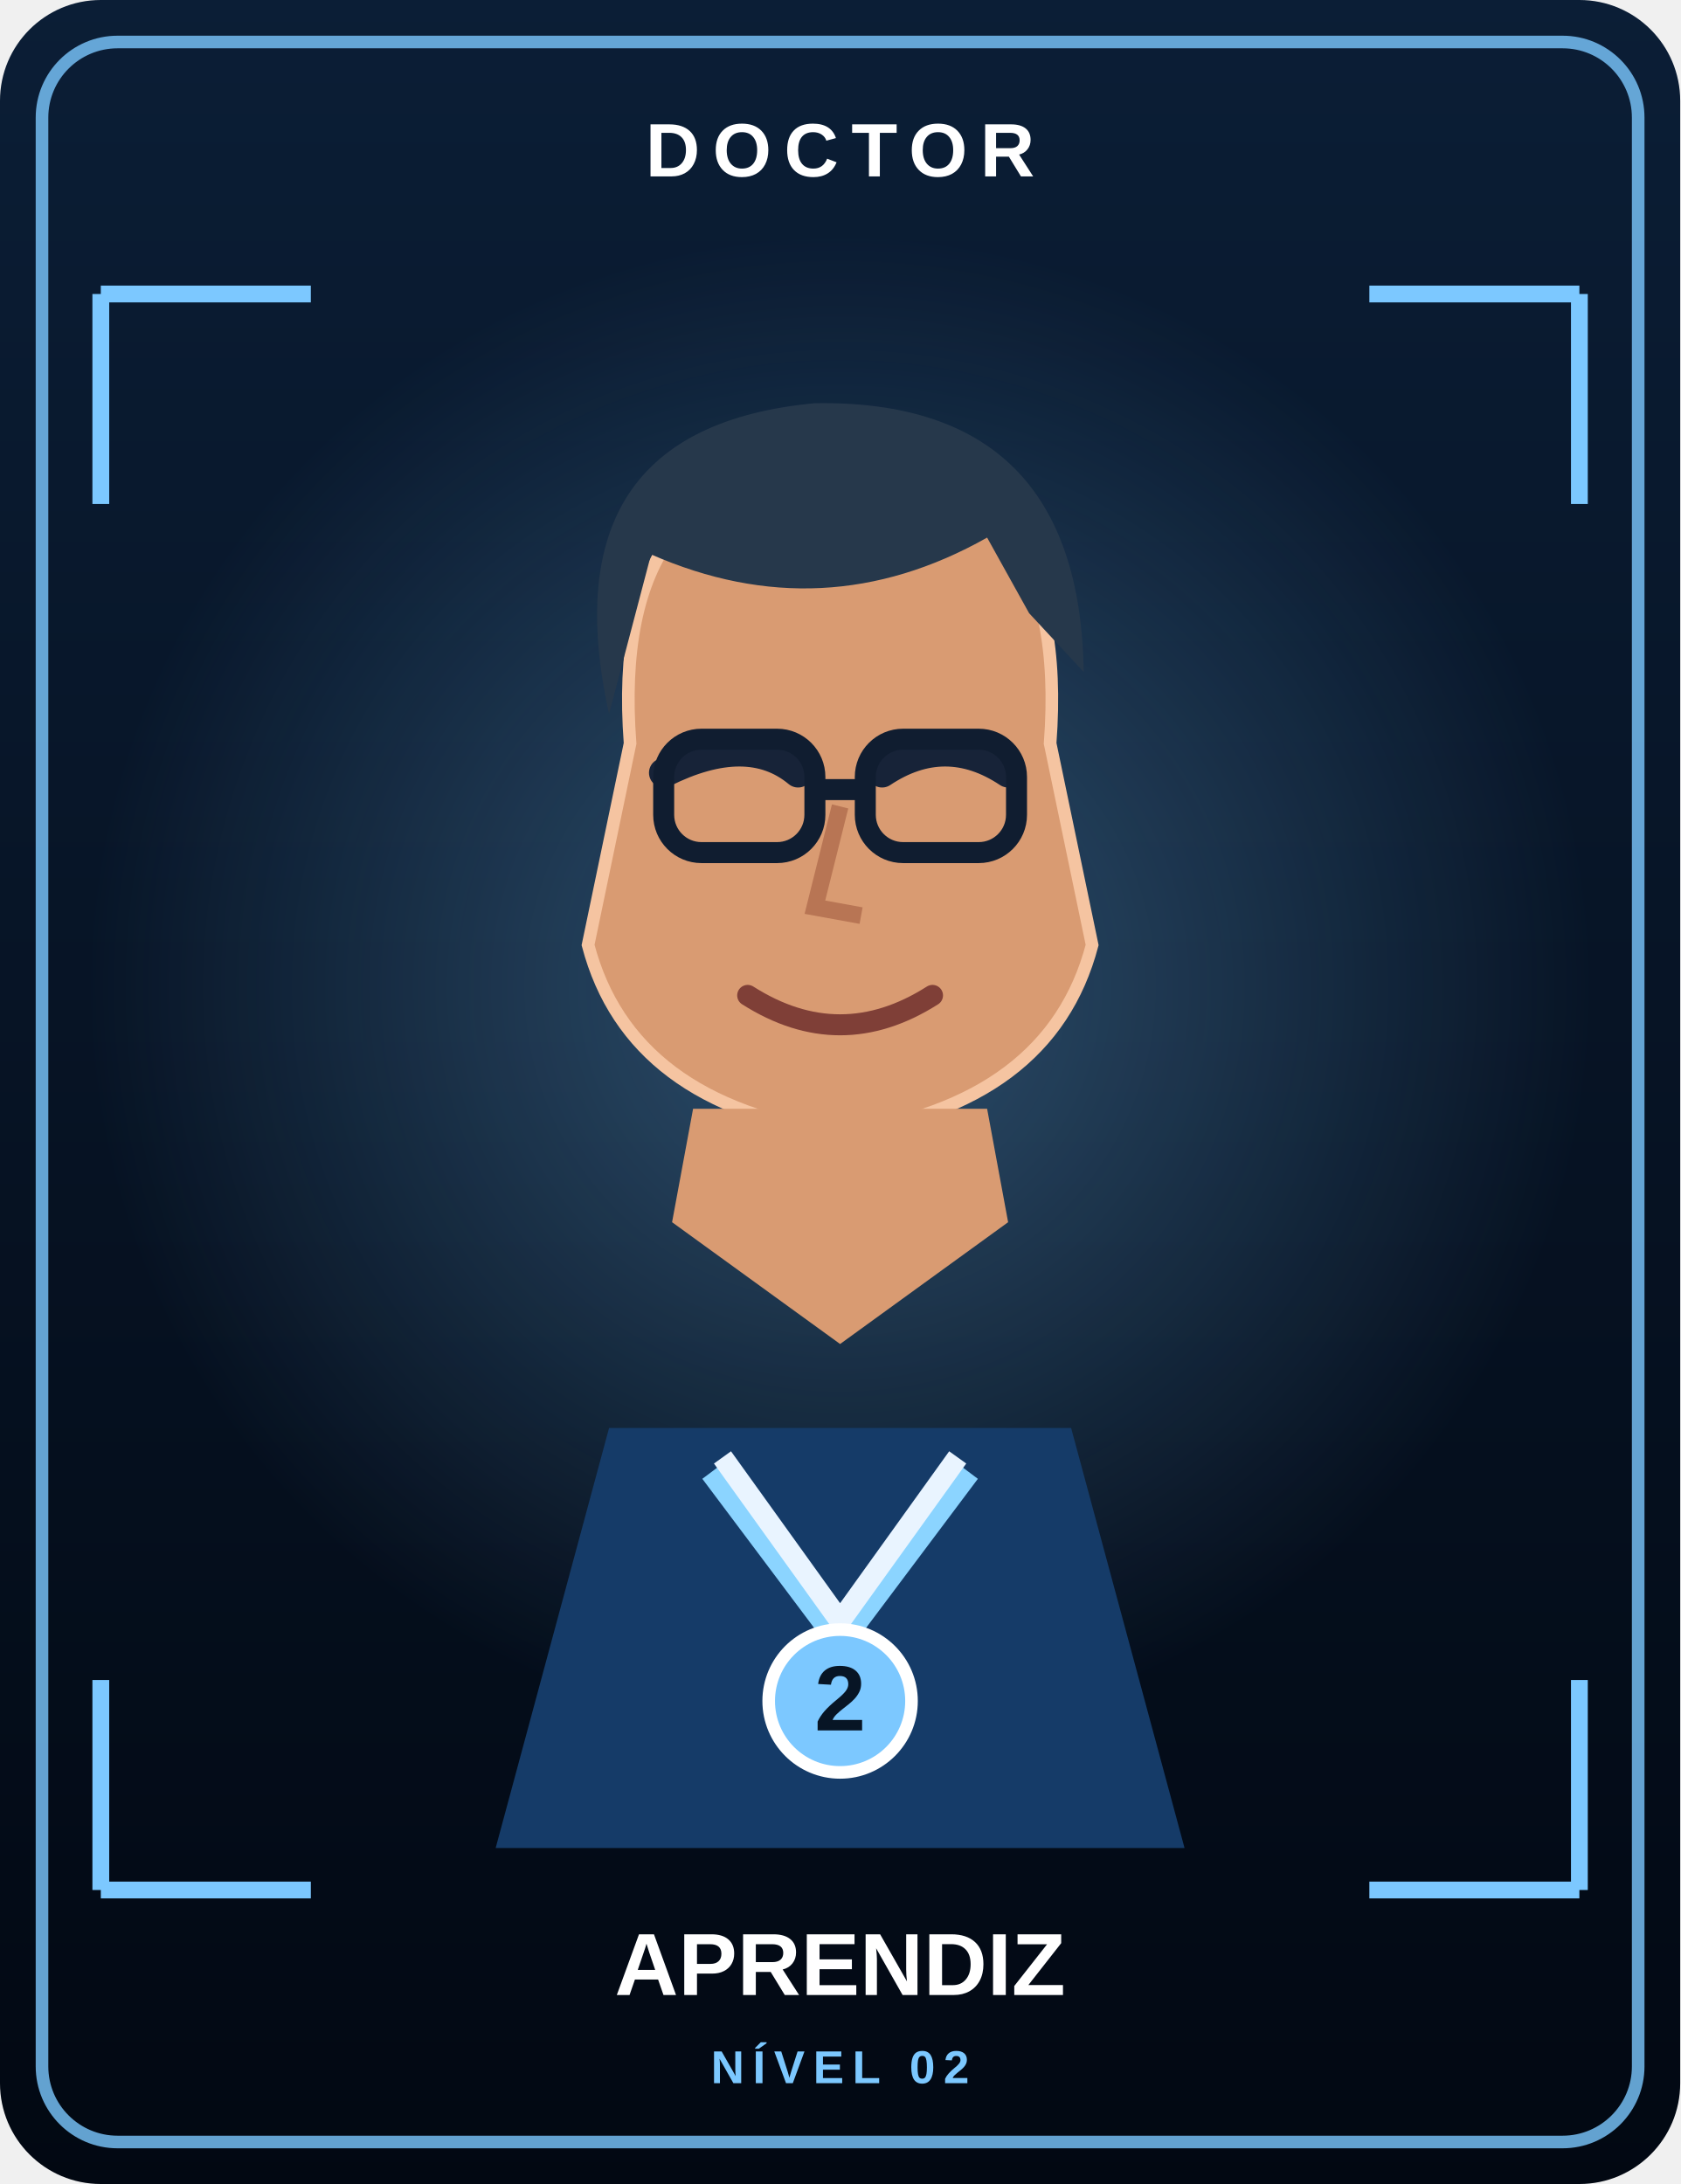
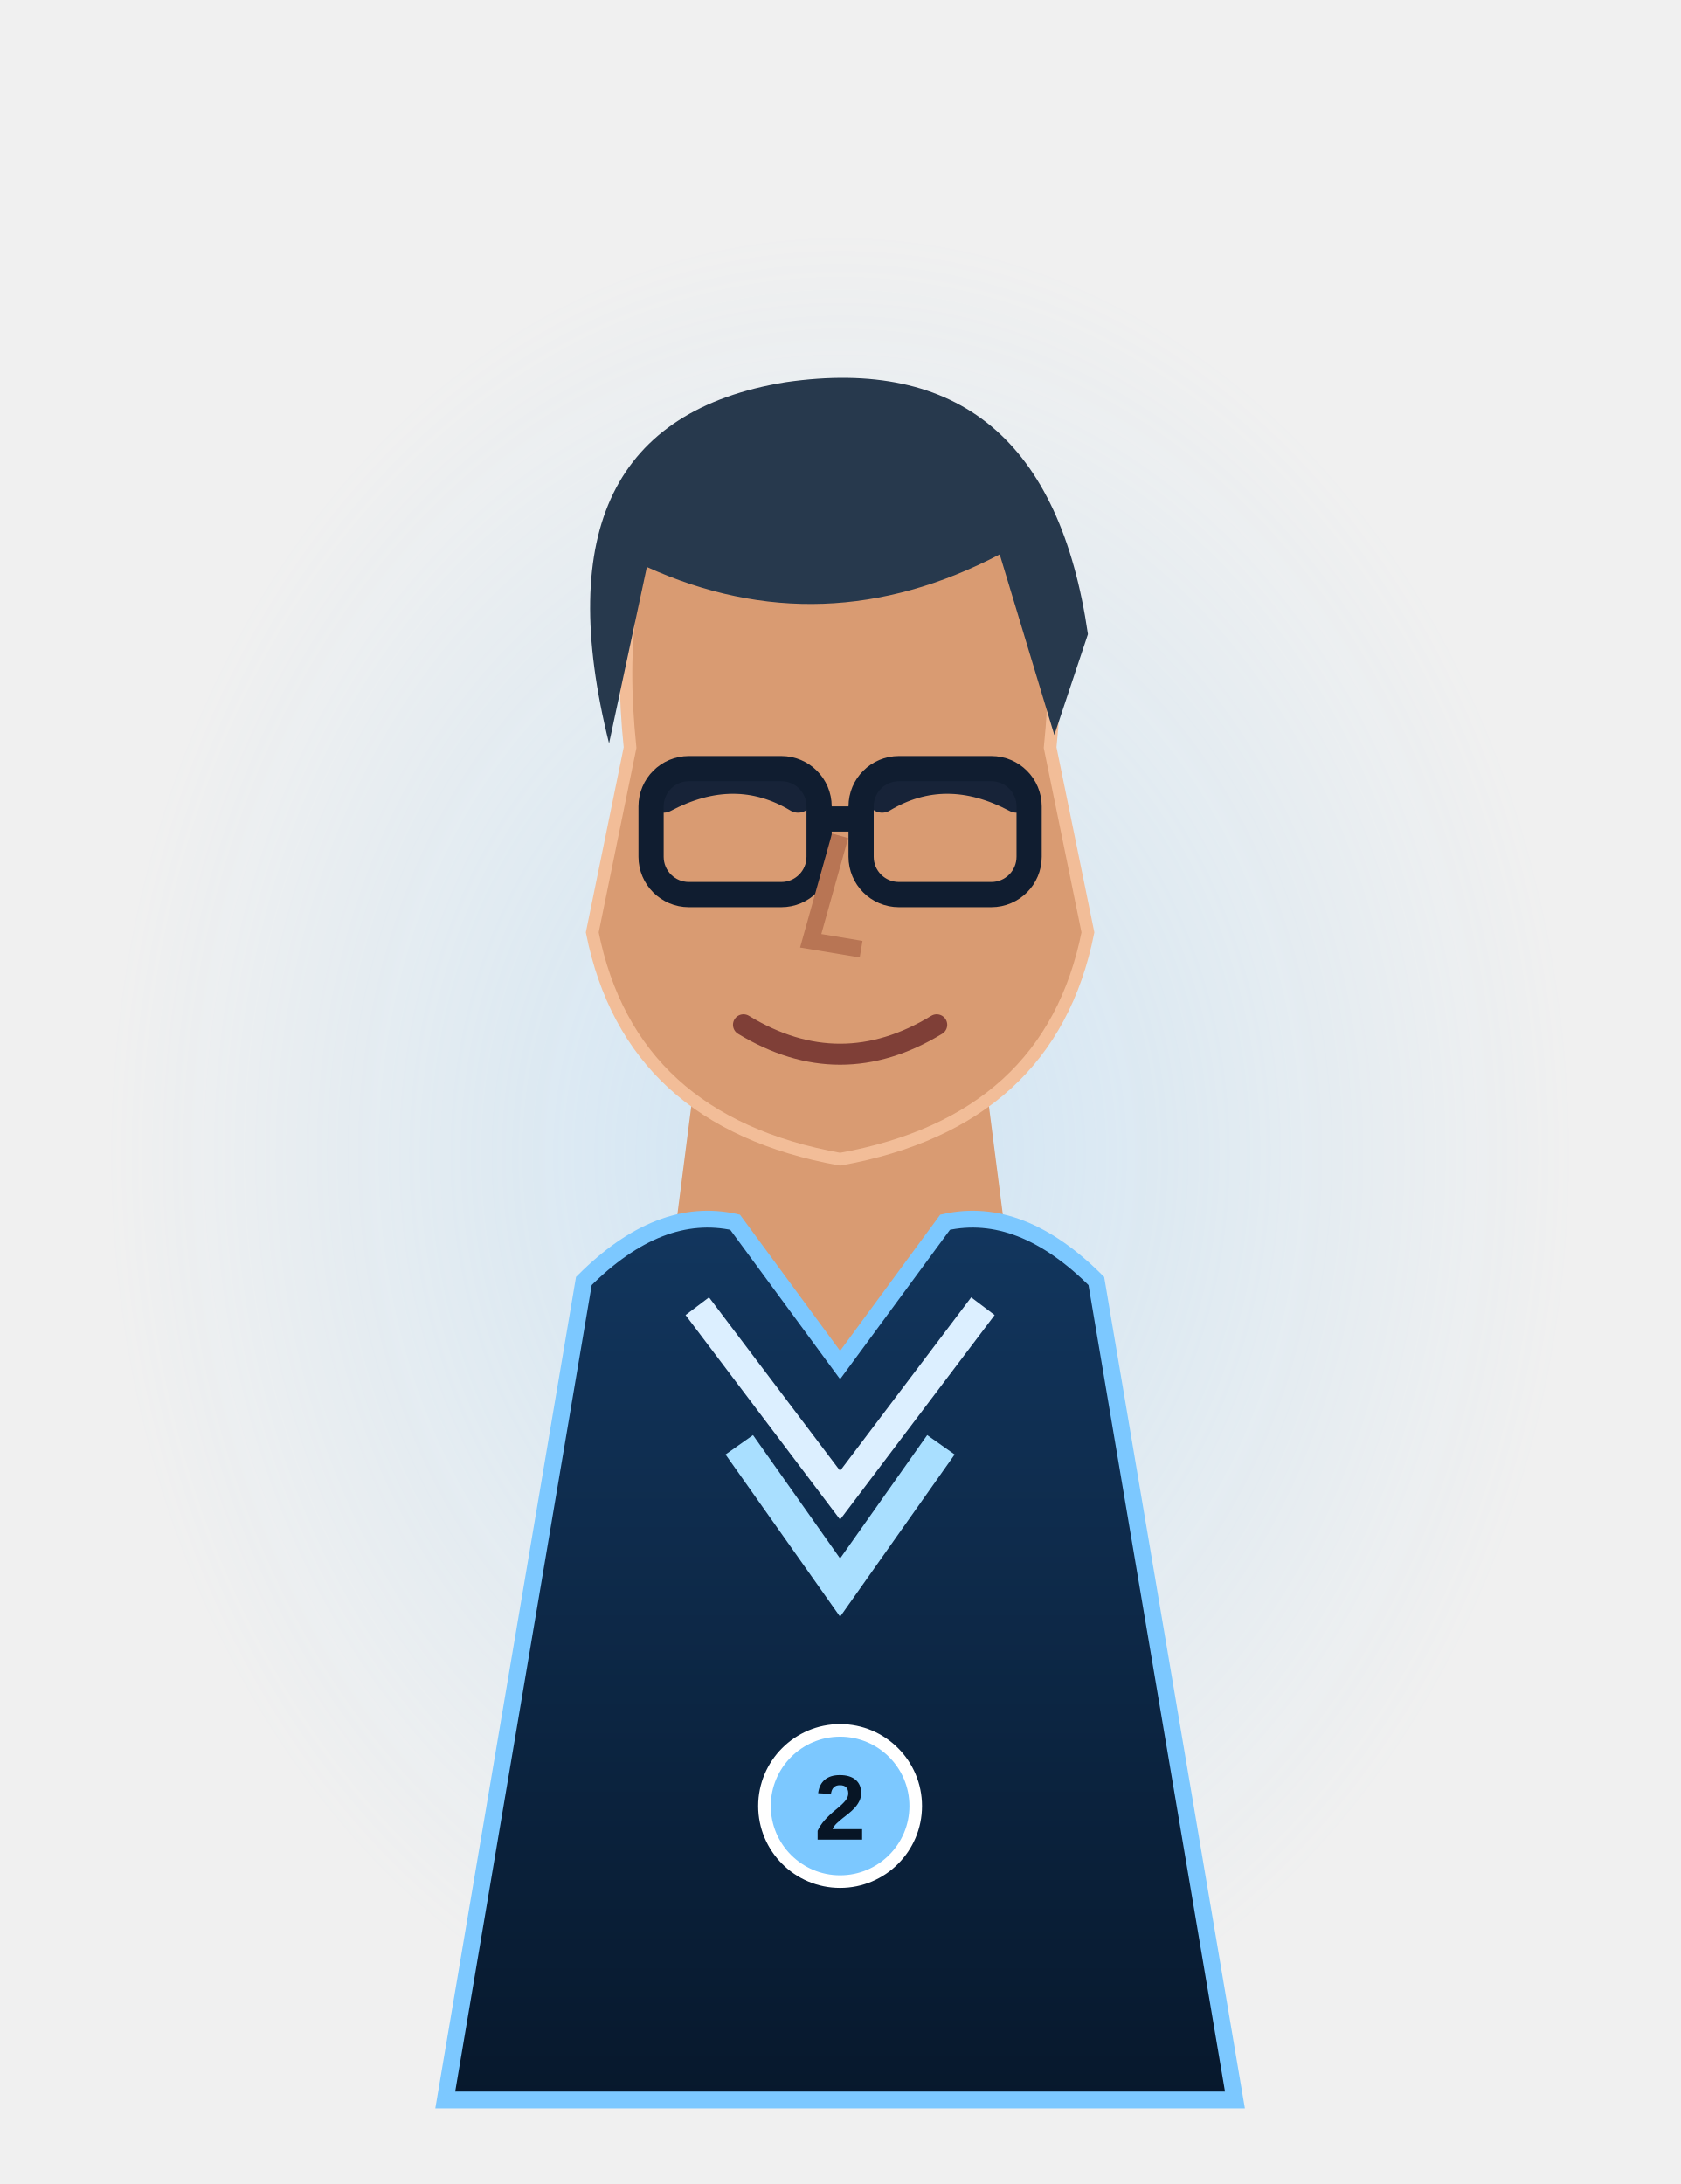
- <svg xmlns="http://www.w3.org/2000/svg" viewBox="0 0 400 520" role="img" aria-label="Doctor Aprendiz, nível 02">
+ <svg xmlns="http://www.w3.org/2000/svg" viewBox="0 0 400 520" role="img" aria-label="Avatar Doctor Aprendiz, nível 02">
  <defs>
-     <linearGradient id="bg" x2="0" y2="1">
-       <stop stop-color="#0b1e36" />
-       <stop offset="1" stop-color="#020812" />
-     </linearGradient>
-     <radialGradient id="glow">
-       <stop stop-color="#7cc8ff" stop-opacity=".34" />
+     <radialGradient id="a">
+       <stop stop-color="#7cc8ff" stop-opacity=".28" />
      <stop offset="1" stop-color="#7cc8ff" stop-opacity="0" />
    </radialGradient>
+     <linearGradient id="coat" x2="0" y2="1">
+       <stop stop-color="#12365e" />
+       <stop offset="1" stop-color="#07182c" />
+     </linearGradient>
  </defs>
-   <rect width="400" height="520" rx="24" fill="url(#bg)" />
-   <circle cx="200" cy="235" r="180" fill="url(#glow)" />
-   <rect x="10" y="10" width="380" height="500" rx="18" fill="none" stroke="#7cc8ff" stroke-width="3" opacity=".8" />
-   <path d="M24 70 H74 M24 70 V120 M376 70 H326 M376 70 V120 M24 450 H74 M24 450 V400 M376 450 H326 M376 450 V400" stroke="#7cc8ff" stroke-width="4" fill="none" />
-   <text x="200" y="42" text-anchor="middle" font-family="Arial,sans-serif" font-size="18" font-weight="900" fill="#fff" letter-spacing="3">DOCTOR</text>
-   <path d="M150 177 Q145 111 200 111 Q255 111 250 177 L260 225 Q250 263 200 270 Q150 263 140 225Z" fill="#d99b72" stroke="#f5c4a1" stroke-width="3" />
-   <path d="M145 170 Q130 102 194 96 Q257 95 258 160 L245 146 L235 128 Q196 150 155 132Z" fill="#26384b" />
-   <path d="M158 184 Q178 174 190 184 M210 184 Q225 174 240 184" stroke="#172338" stroke-width="7" stroke-linecap="round" fill="none" />
-   <rect x="158" y="176" width="36" height="27" rx="9" fill="none" stroke="#101d30" stroke-width="5" />
-   <rect x="206" y="176" width="36" height="27" rx="9" fill="none" stroke="#101d30" stroke-width="5" />
-   <path d="M194 188 H206" stroke="#101d30" stroke-width="5" />
-   <path d="M200 192 L194 216 L205 218" stroke="#b87554" stroke-width="4" fill="none" />
-   <path d="M178 237 Q200 251 222 237" stroke="#7f3f37" stroke-width="5" stroke-linecap="round" fill="none" />
-   <path d="M165 264 L160 291 L200 320 L240 291 L235 264" fill="#d99b72" />
-   <path d="M145 340 L255 340 L282 440 L118 440Z" fill="#153b68" />
-   <path d="M170 350 L200 390 L230 350" fill="none" stroke="#8bd4ff" stroke-width="7" />
-   <path d="M172 347 L200 386 L228 347" fill="none" stroke="#e9f4ff" stroke-width="5" />
-   <circle cx="200" cy="405" r="17" fill="#7cc8ff" stroke="#fff" stroke-width="3" />
-   <text x="200" y="412" text-anchor="middle" font-family="Arial" font-size="22" font-weight="900" fill="#071525">2</text>
-   <text x="200" y="475" text-anchor="middle" font-family="Arial,sans-serif" font-size="21" font-weight="900" fill="#fff">APRENDIZ</text>
-   <text x="200" y="496" text-anchor="middle" font-family="Arial,sans-serif" font-size="11" font-weight="700" fill="#7cc8ff" letter-spacing="2">NÍVEL 02</text>
+   <ellipse cx="200" cy="275" rx="176" ry="220" fill="url(#a)" />
+   <path d="M165 260 L160 299 L200 329 L240 299 L235 260Z" fill="#d99b72" />
+   <path d="M139 305 Q157 287 175 291 L200 325 L225 291 Q243 287 261 305 L294 500 L106 500Z" fill="url(#coat)" stroke="#7cc8ff" stroke-width="4" />
+   <path d="M166 311 L200 356 L234 311" fill="none" stroke="#dcefff" stroke-width="7" />
+   <path d="M176 344 L200 378 L224 344" stroke="#a9dfff" stroke-width="8" fill="none" />
+   <path d="M150 178 Q142 101 200 101 Q258 101 250 178 L259 222 Q250 267 200 276 Q150 267 141 222Z" fill="#d99b72" stroke="#f2bd98" stroke-width="3" />
+   <path d="M145 177 Q126 101 187 91 Q249 82 259 151 L251 175 L238 132 Q196 154 154 135Z" fill="#27394d" />
+   <path d="M158 190 Q175 181 190 190 M210 190 Q225 181 242 190" stroke="#172338" stroke-width="7" stroke-linecap="round" fill="none" />
+   <rect x="155" y="183" width="40" height="30" rx="9" fill="none" stroke="#101d30" stroke-width="6" />
+   <rect x="205" y="183" width="40" height="30" rx="9" fill="none" stroke="#101d30" stroke-width="6" />
+   <path d="M195 195 H205" stroke="#101d30" stroke-width="6" />
+   <path d="M200 199 L193 224 L205 226" stroke="#b87554" stroke-width="4" fill="none" />
+   <path d="M177 244 Q200 258 223 244" stroke="#7f3f37" stroke-width="5" stroke-linecap="round" fill="none" />
+   <circle cx="200" cy="430" r="18" fill="#7cc8ff" stroke="#fff" stroke-width="3" />
+   <text x="200" y="438" text-anchor="middle" font-family="Arial" font-size="22" font-weight="900" fill="#071525">2</text>
</svg>
